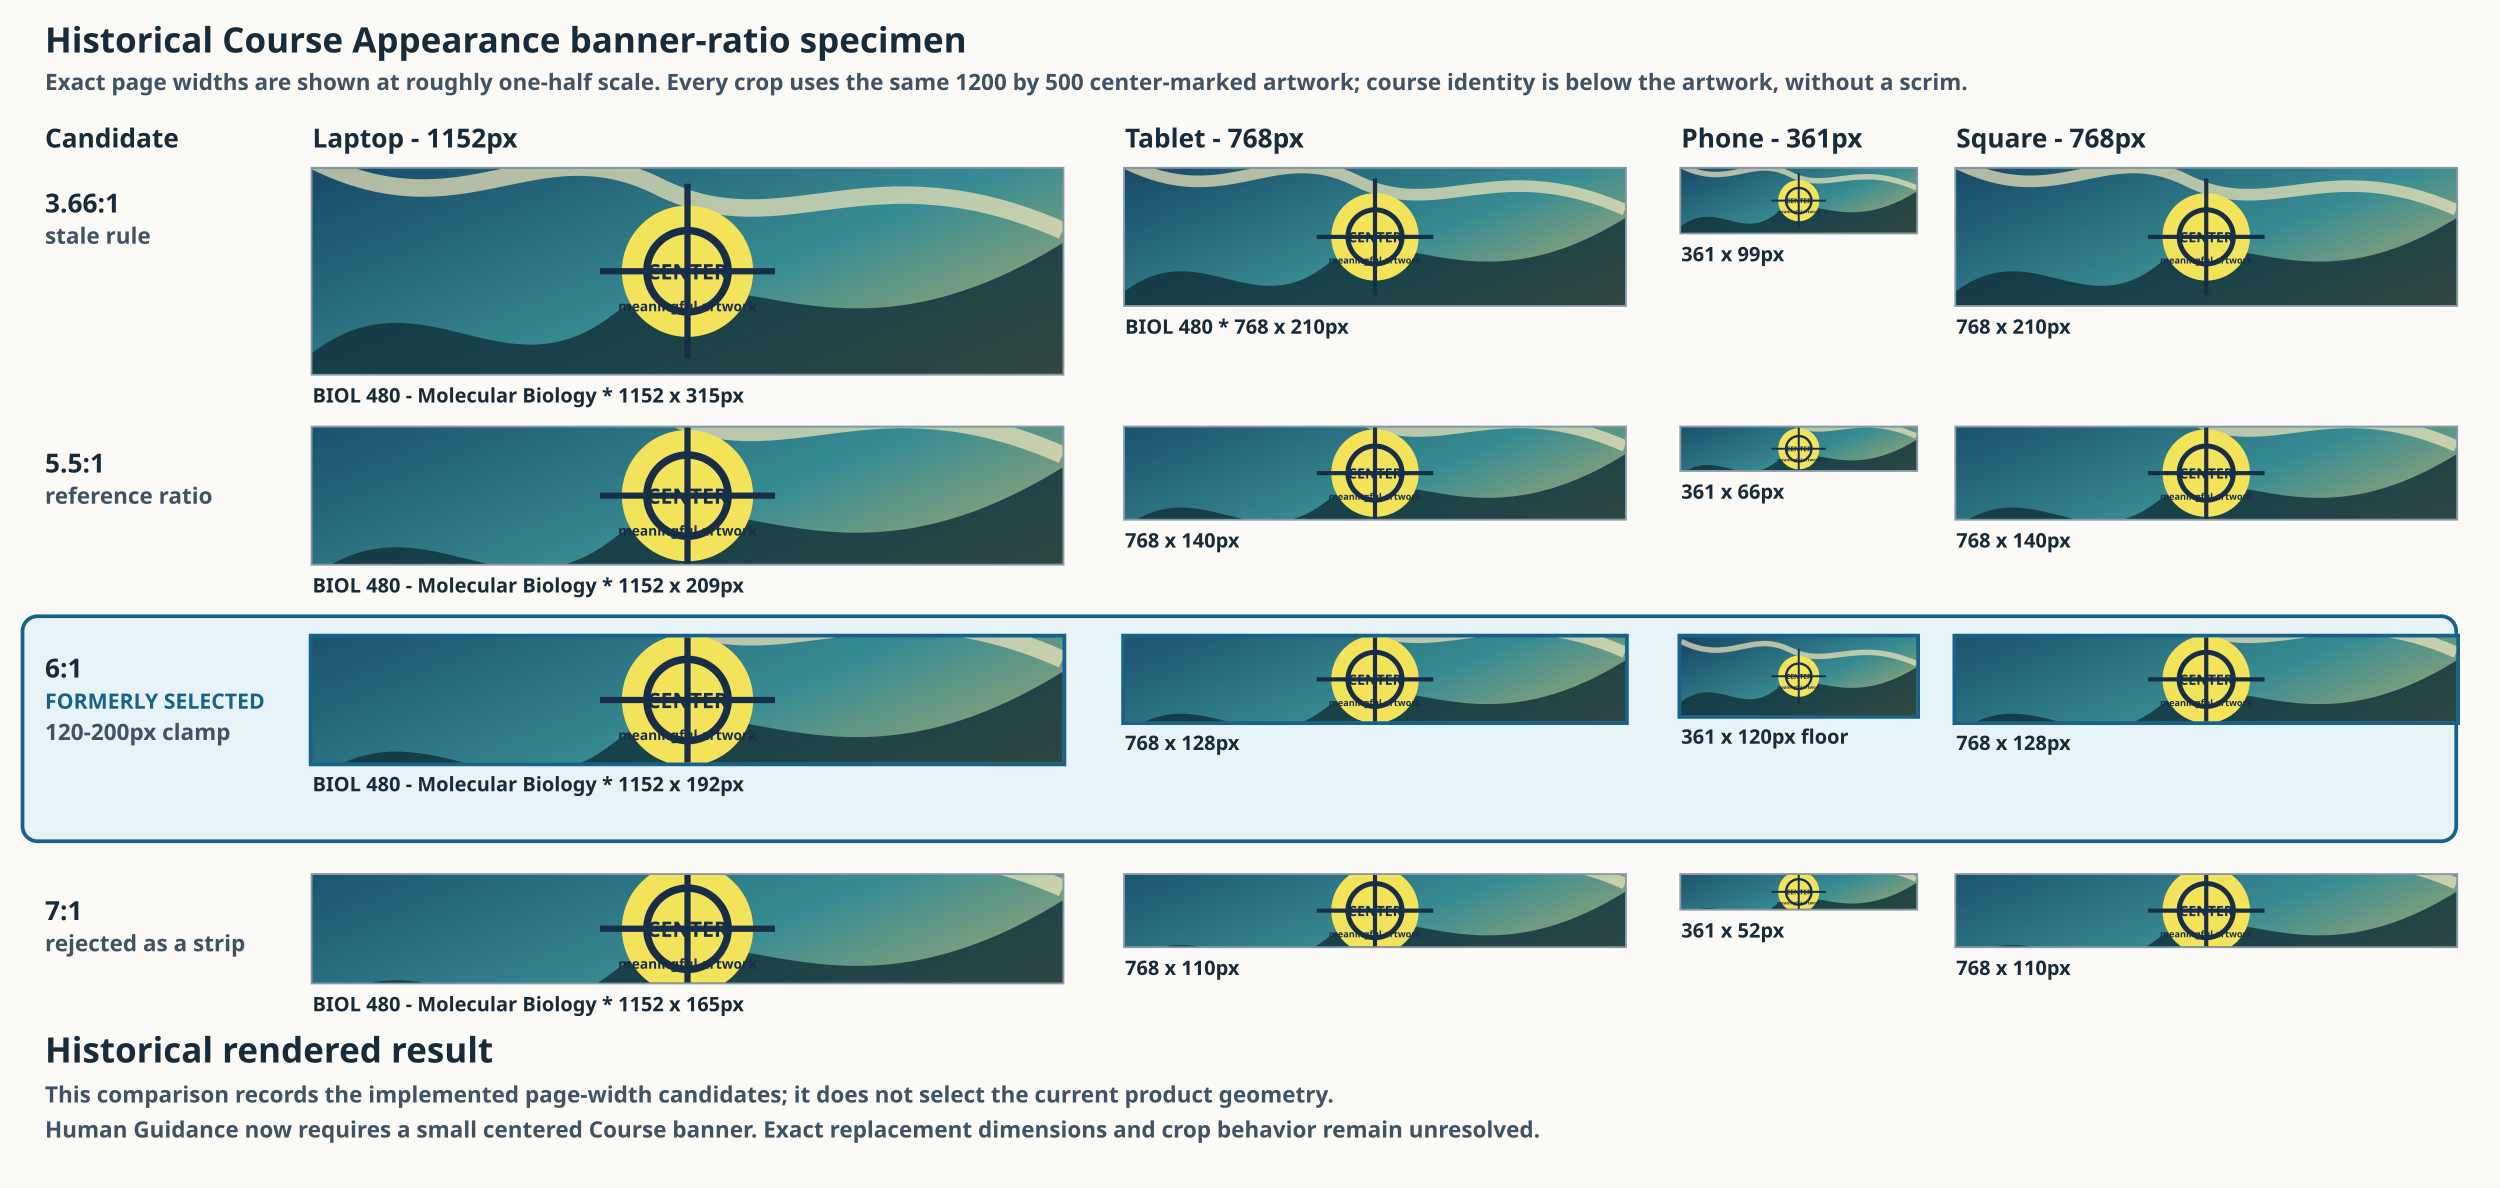
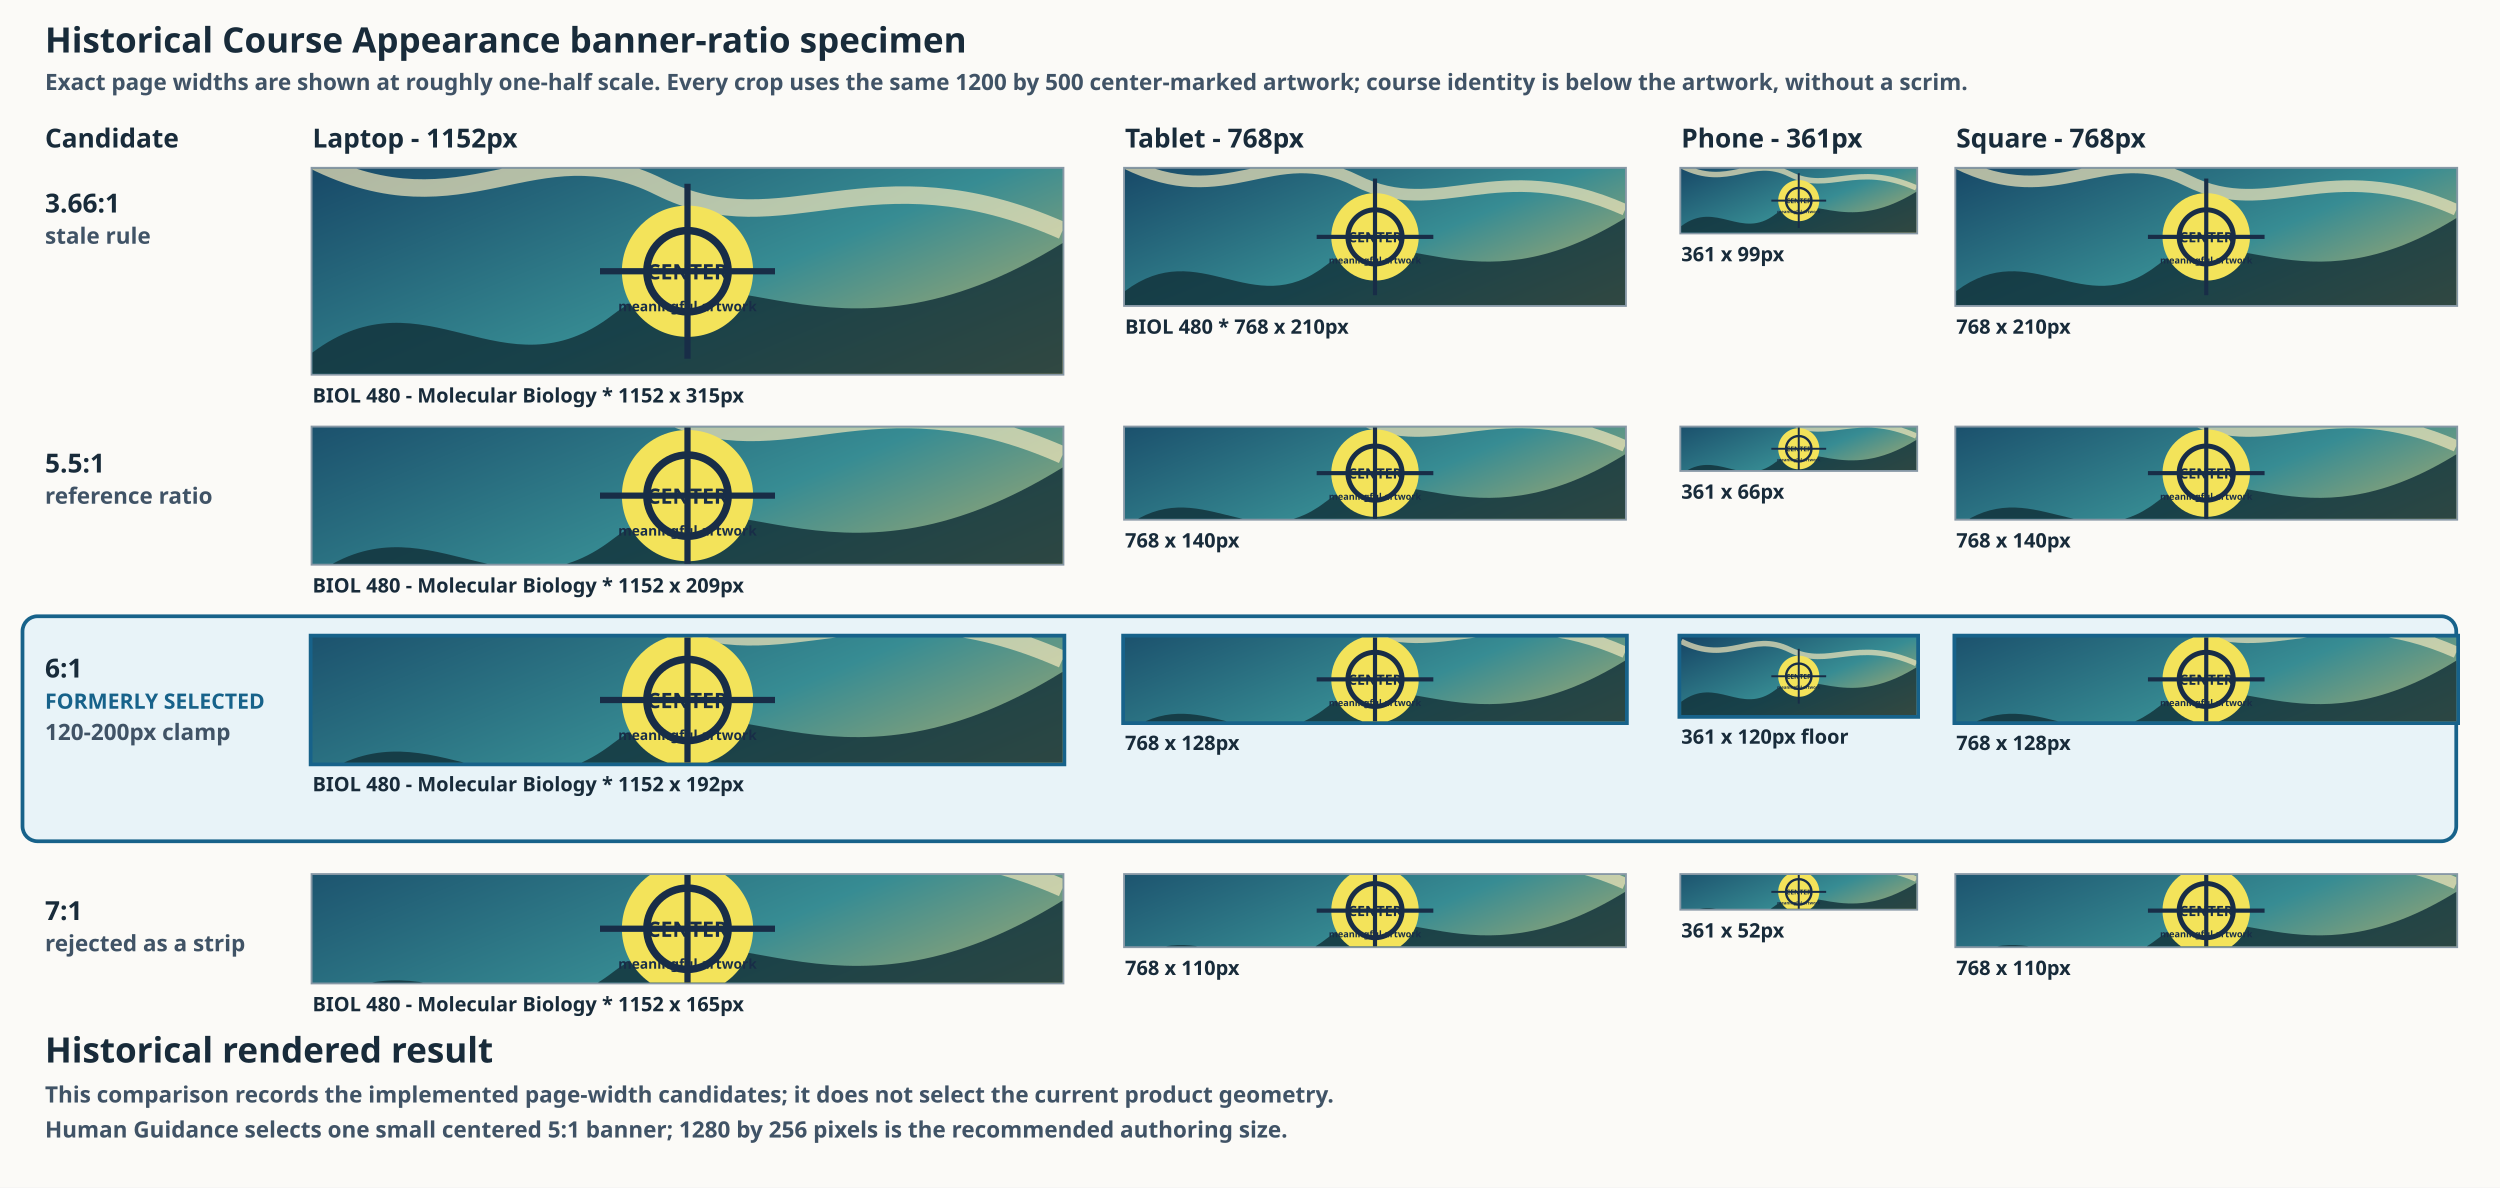
<svg xmlns="http://www.w3.org/2000/svg" width="2000" height="950" viewBox="0 0 2000 950" role="img" aria-labelledby="title desc">
  <defs>
    <linearGradient id="art-bg" x1="0" x2="1" y1="0" y2="1">
      <stop stop-color="#123d60" />
      <stop offset=".55" stop-color="#378c93" />
      <stop offset="1" stop-color="#e1b95b" />
    </linearGradient>
    <g id="art">
      <rect width="1200" height="500" fill="url(#art-bg)" />
      <path d="M0 380 C180 245 305 455 480 320 S820 440 1200 205 V500 H0Z" fill="#12313a" fill-opacity=".82" />
      <path d="M0 72 C245 195 355 15 555 115 S890 48 1200 185" fill="none" stroke="#f2e7bb" stroke-opacity=".7" stroke-width="28" />
      <circle cx="600" cy="250" r="105" fill="#f3e35a" />
      <circle cx="600" cy="250" r="65" fill="none" stroke="#182d47" stroke-width="12" />
      <path d="M600 110 V390 M460 250 H740" stroke="#182d47" stroke-width="10" />
      <text x="600" y="263" text-anchor="middle" fill="#182d47" font-family="system-ui, sans-serif" font-size="34" font-weight="800">CENTER</text>
      <text x="600" y="314" text-anchor="middle" fill="#182d47" font-family="system-ui, sans-serif" font-size="22" font-weight="700">meaningful artwork</text>
    </g>
    <style>
      .h { fill:#182b3a; font-family:system-ui,sans-serif; font-size:28px; font-weight:800 } .s { fill:#405366; font-family:system-ui,sans-serif; font-size:18px; font-weight:650 } .c { fill:#182b3a; font-family:system-ui,sans-serif; font-size:21px; font-weight:800 } .o { fill:#182b3a; font-family:system-ui,sans-serif; font-size:16px; font-weight:760 } .sel { fill:#17628a; font-family:system-ui,sans-serif; font-size:17px; font-weight:800 } .f { fill:#fff;stroke:#8798a6;stroke-width:3 } .sf { fill:#fff;stroke:#17628a;stroke-width:6 }
    </style>
  </defs>
  <rect width="2000" height="950" fill="#fbfaf7" />
  <text x="36" y="42" class="h">Historical Course Appearance banner-ratio specimen</text>
  <text x="36" y="72" class="s">Exact page widths are shown at roughly one-half scale. Every crop uses the same 1200 by 500 center-marked artwork; course identity is below the artwork, without a scrim.</text>
  <text x="36" y="118" class="c">Candidate</text>
  <text x="250" y="118" class="c">Laptop - 1152px</text>
  <text x="900" y="118" class="c">Tablet - 768px</text>
  <text x="1345" y="118" class="c">Phone - 361px</text>
  <text x="1565" y="118" class="c">Square - 768px</text>
  <text x="36" y="170" class="c">3.66:1</text>
  <text x="36" y="195" class="s">stale rule</text>
  <g transform="translate(250 135)">
    <rect class="f" width="600" height="164" />
    <svg width="600" height="164" viewBox="0 0 1200 500" preserveAspectRatio="xMidYMid slice">
      <use href="#art" />
    </svg>
    <text y="187" class="o">BIOL 480 - Molecular Biology * 1152 x 315px</text>
  </g>
  <g transform="translate(900 135)">
    <rect class="f" width="400" height="109" />
    <svg width="400" height="109" viewBox="0 0 1200 500" preserveAspectRatio="xMidYMid slice">
      <use href="#art" />
    </svg>
    <text y="132" class="o">BIOL 480 * 768 x 210px</text>
  </g>
  <g transform="translate(1345 135)">
    <rect class="f" width="188" height="51" />
    <svg width="188" height="51" viewBox="0 0 1200 500" preserveAspectRatio="xMidYMid slice">
      <use href="#art" />
    </svg>
    <text y="74" class="o">361 x 99px</text>
  </g>
  <g transform="translate(1565 135)">
    <rect class="f" width="400" height="109" />
    <svg width="400" height="109" viewBox="0 0 1200 500" preserveAspectRatio="xMidYMid slice">
      <use href="#art" />
    </svg>
    <text y="132" class="o">768 x 210px</text>
  </g>
  <text x="36" y="378" class="c">5.5:1</text>
  <text x="36" y="403" class="s">reference ratio</text>
  <g transform="translate(250 342)">
    <rect class="f" width="600" height="109" />
    <svg width="600" height="109" viewBox="0 0 1200 500" preserveAspectRatio="xMidYMid slice">
      <use href="#art" />
    </svg>
    <text y="132" class="o">BIOL 480 - Molecular Biology * 1152 x 209px</text>
  </g>
  <g transform="translate(900 342)">
    <rect class="f" width="400" height="73" />
    <svg width="400" height="73" viewBox="0 0 1200 500" preserveAspectRatio="xMidYMid slice">
      <use href="#art" />
    </svg>
    <text y="96" class="o">768 x 140px</text>
  </g>
  <g transform="translate(1345 342)">
    <rect class="f" width="188" height="34" />
    <svg width="188" height="34" viewBox="0 0 1200 500" preserveAspectRatio="xMidYMid slice">
      <use href="#art" />
    </svg>
    <text y="57" class="o">361 x 66px</text>
  </g>
  <g transform="translate(1565 342)">
    <rect class="f" width="400" height="73" />
    <svg width="400" height="73" viewBox="0 0 1200 500" preserveAspectRatio="xMidYMid slice">
      <use href="#art" />
    </svg>
    <text y="96" class="o">768 x 140px</text>
  </g>
  <rect x="18" y="493" width="1947" height="180" rx="12" fill="#e8f3f8" stroke="#17628a" stroke-width="3" />
  <text x="36" y="542" class="c">6:1</text>
  <text x="36" y="567" class="sel">FORMERLY SELECTED</text>
  <text x="36" y="592" class="s">120-200px clamp</text>
  <g transform="translate(250 510)">
    <rect class="sf" width="600" height="100" />
    <svg width="600" height="100" viewBox="0 0 1200 500" preserveAspectRatio="xMidYMid slice">
      <use href="#art" />
    </svg>
    <text y="123" class="o">BIOL 480 - Molecular Biology * 1152 x 192px</text>
  </g>
  <g transform="translate(900 510)">
    <rect class="sf" width="400" height="67" />
    <svg width="400" height="67" viewBox="0 0 1200 500" preserveAspectRatio="xMidYMid slice">
      <use href="#art" />
    </svg>
    <text y="90" class="o">768 x 128px</text>
  </g>
  <g transform="translate(1345 510)">
    <rect class="sf" width="188" height="62" />
    <svg width="188" height="62" viewBox="0 0 1200 500" preserveAspectRatio="xMidYMid slice">
      <use href="#art" />
    </svg>
    <text y="85" class="o">361 x 120px floor</text>
  </g>
  <g transform="translate(1565 510)">
    <rect class="sf" width="400" height="67" />
    <svg width="400" height="67" viewBox="0 0 1200 500" preserveAspectRatio="xMidYMid slice">
      <use href="#art" />
    </svg>
    <text y="90" class="o">768 x 128px</text>
  </g>
  <text x="36" y="736" class="c">7:1</text>
  <text x="36" y="761" class="s">rejected as a strip</text>
  <g transform="translate(250 700)">
    <rect class="f" width="600" height="86" />
    <svg width="600" height="86" viewBox="0 0 1200 500" preserveAspectRatio="xMidYMid slice">
      <use href="#art" />
    </svg>
    <text y="109" class="o">BIOL 480 - Molecular Biology * 1152 x 165px</text>
  </g>
  <g transform="translate(900 700)">
    <rect class="f" width="400" height="57" />
    <svg width="400" height="57" viewBox="0 0 1200 500" preserveAspectRatio="xMidYMid slice">
      <use href="#art" />
    </svg>
    <text y="80" class="o">768 x 110px</text>
  </g>
  <g transform="translate(1345 700)">
    <rect class="f" width="188" height="27" />
    <svg width="188" height="27" viewBox="0 0 1200 500" preserveAspectRatio="xMidYMid slice">
      <use href="#art" />
    </svg>
    <text y="50" class="o">361 x 52px</text>
  </g>
  <g transform="translate(1565 700)">
    <rect class="f" width="400" height="57" />
    <svg width="400" height="57" viewBox="0 0 1200 500" preserveAspectRatio="xMidYMid slice">
      <use href="#art" />
    </svg>
    <text y="80" class="o">768 x 110px</text>
  </g>
  <text x="36" y="850" class="h">Historical rendered result</text>
  <text x="36" y="882" class="s">
    <tspan x="36" dy="0">This comparison records the implemented page-width candidates; it does not select the current product geometry.</tspan>
-     <tspan x="36" dy="28">Human Guidance now requires a small centered Course banner. Exact replacement dimensions and crop behavior remain unresolved.</tspan>
+     <tspan x="36" dy="28">Human Guidance selects one small centered 5:1 banner; 1280 by 256 pixels is the recommended authoring size.</tspan>
  </text>
</svg>
